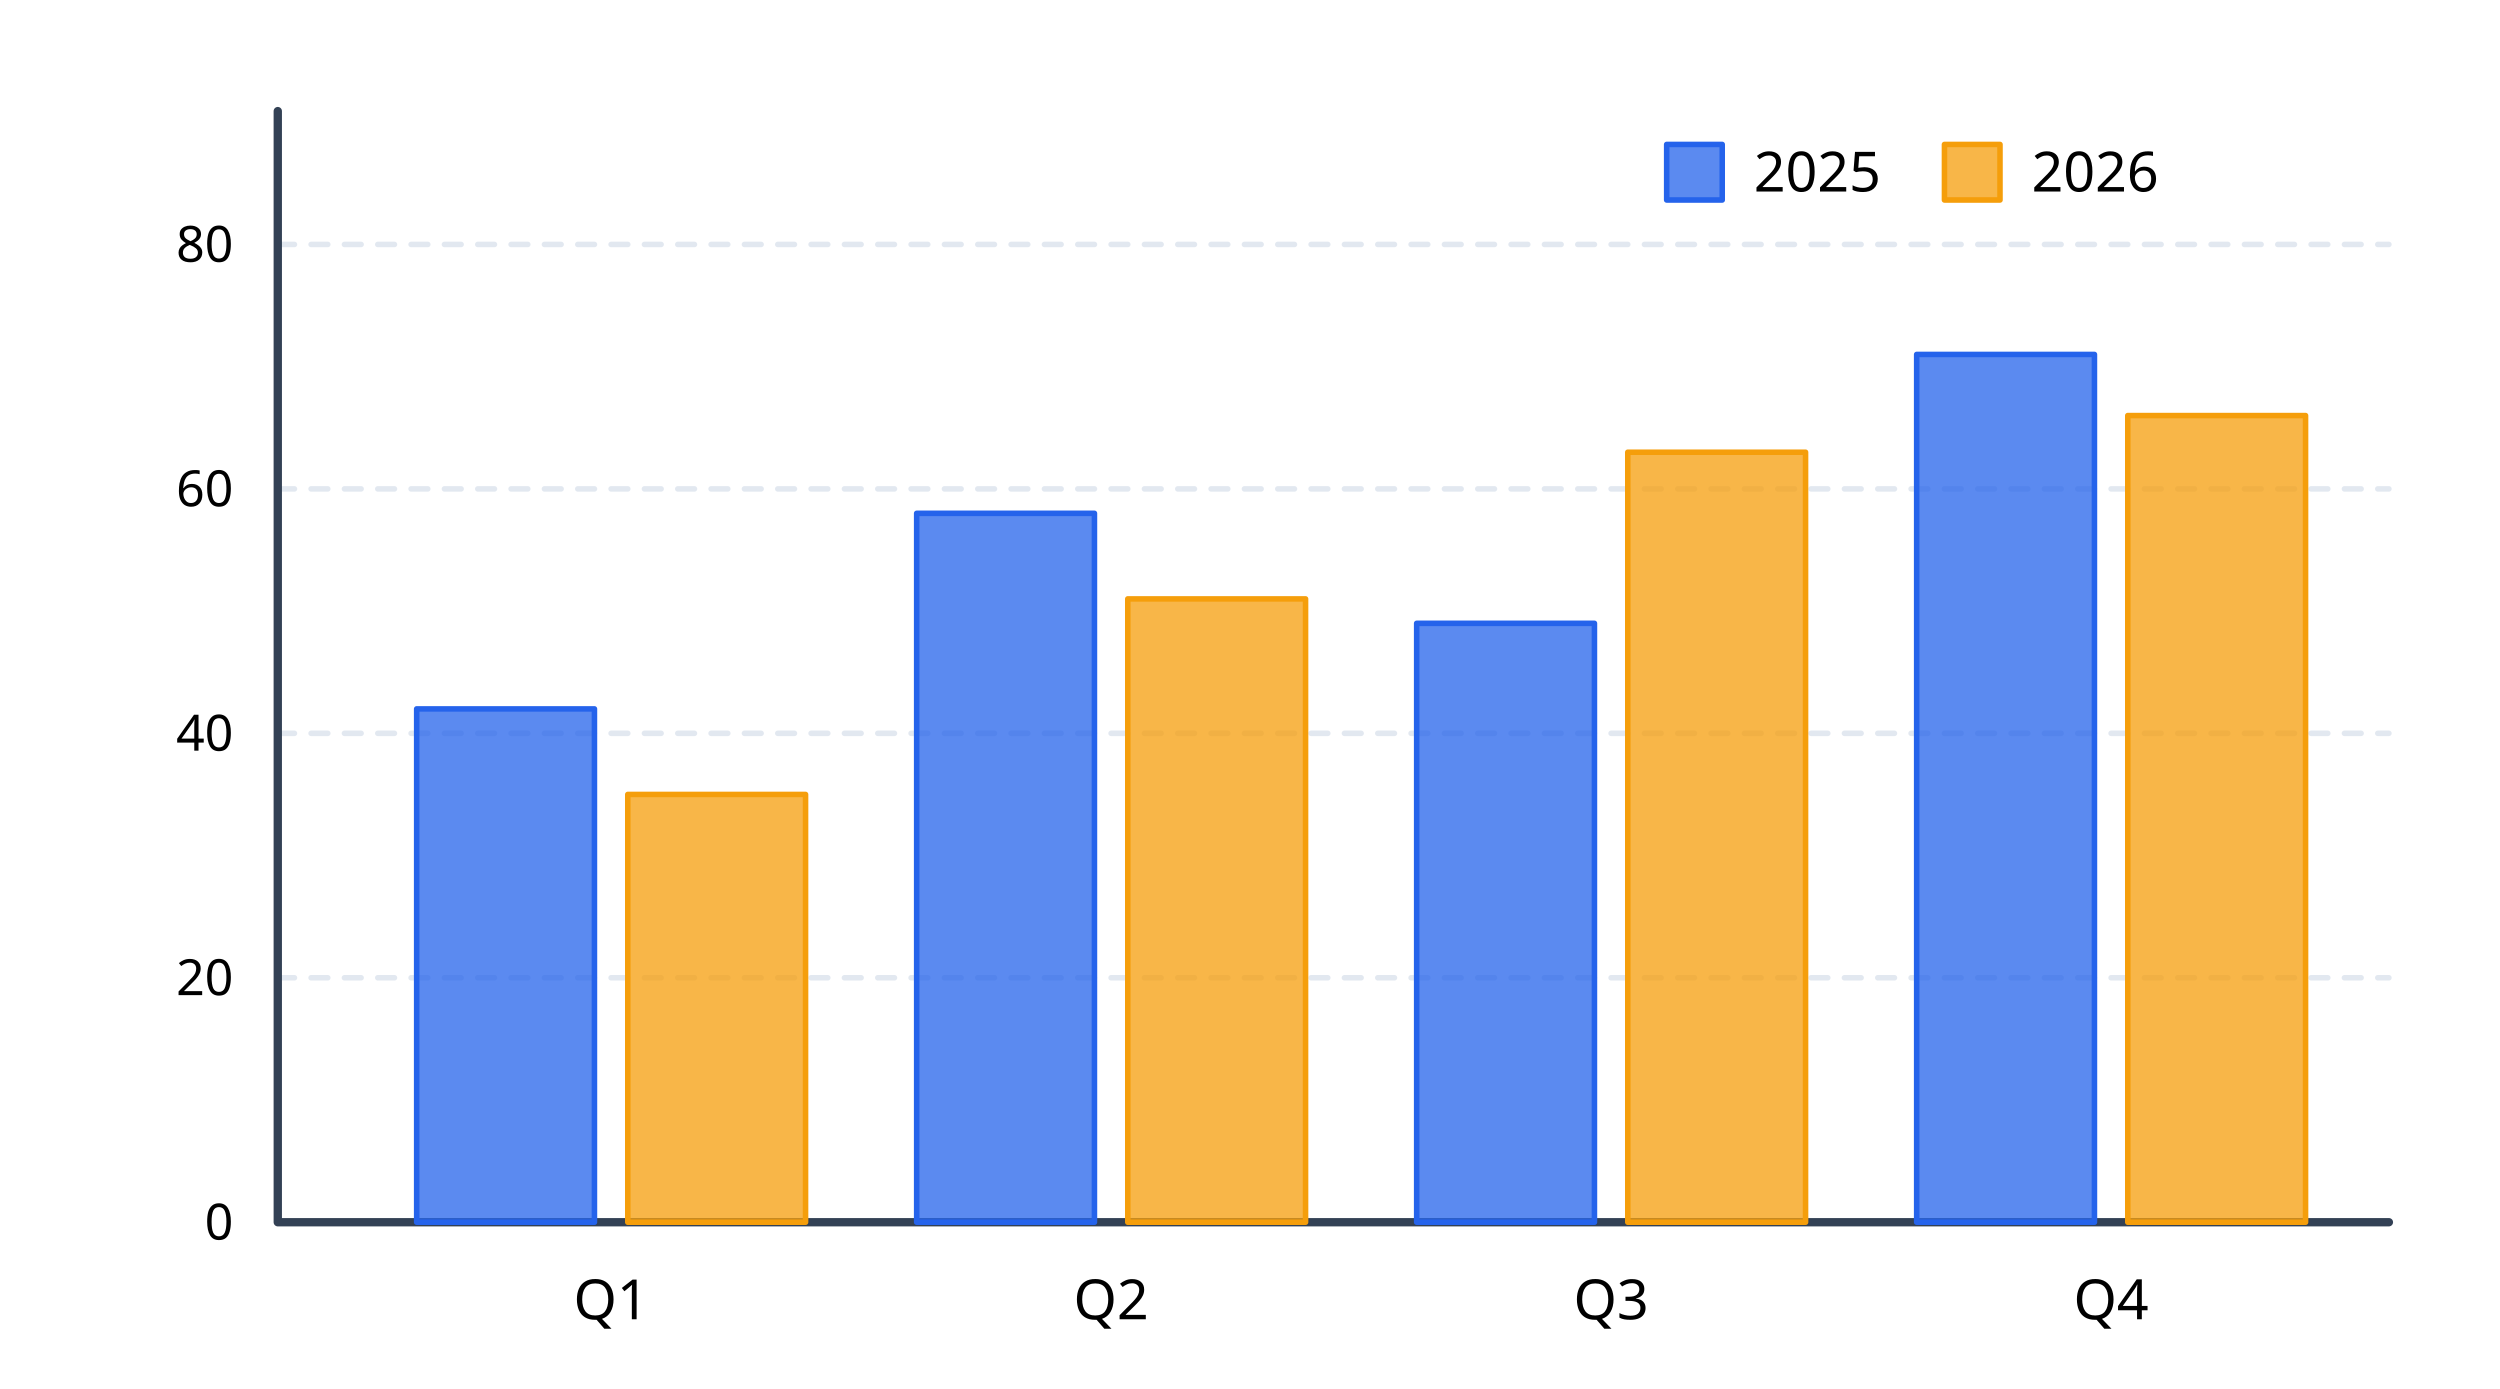
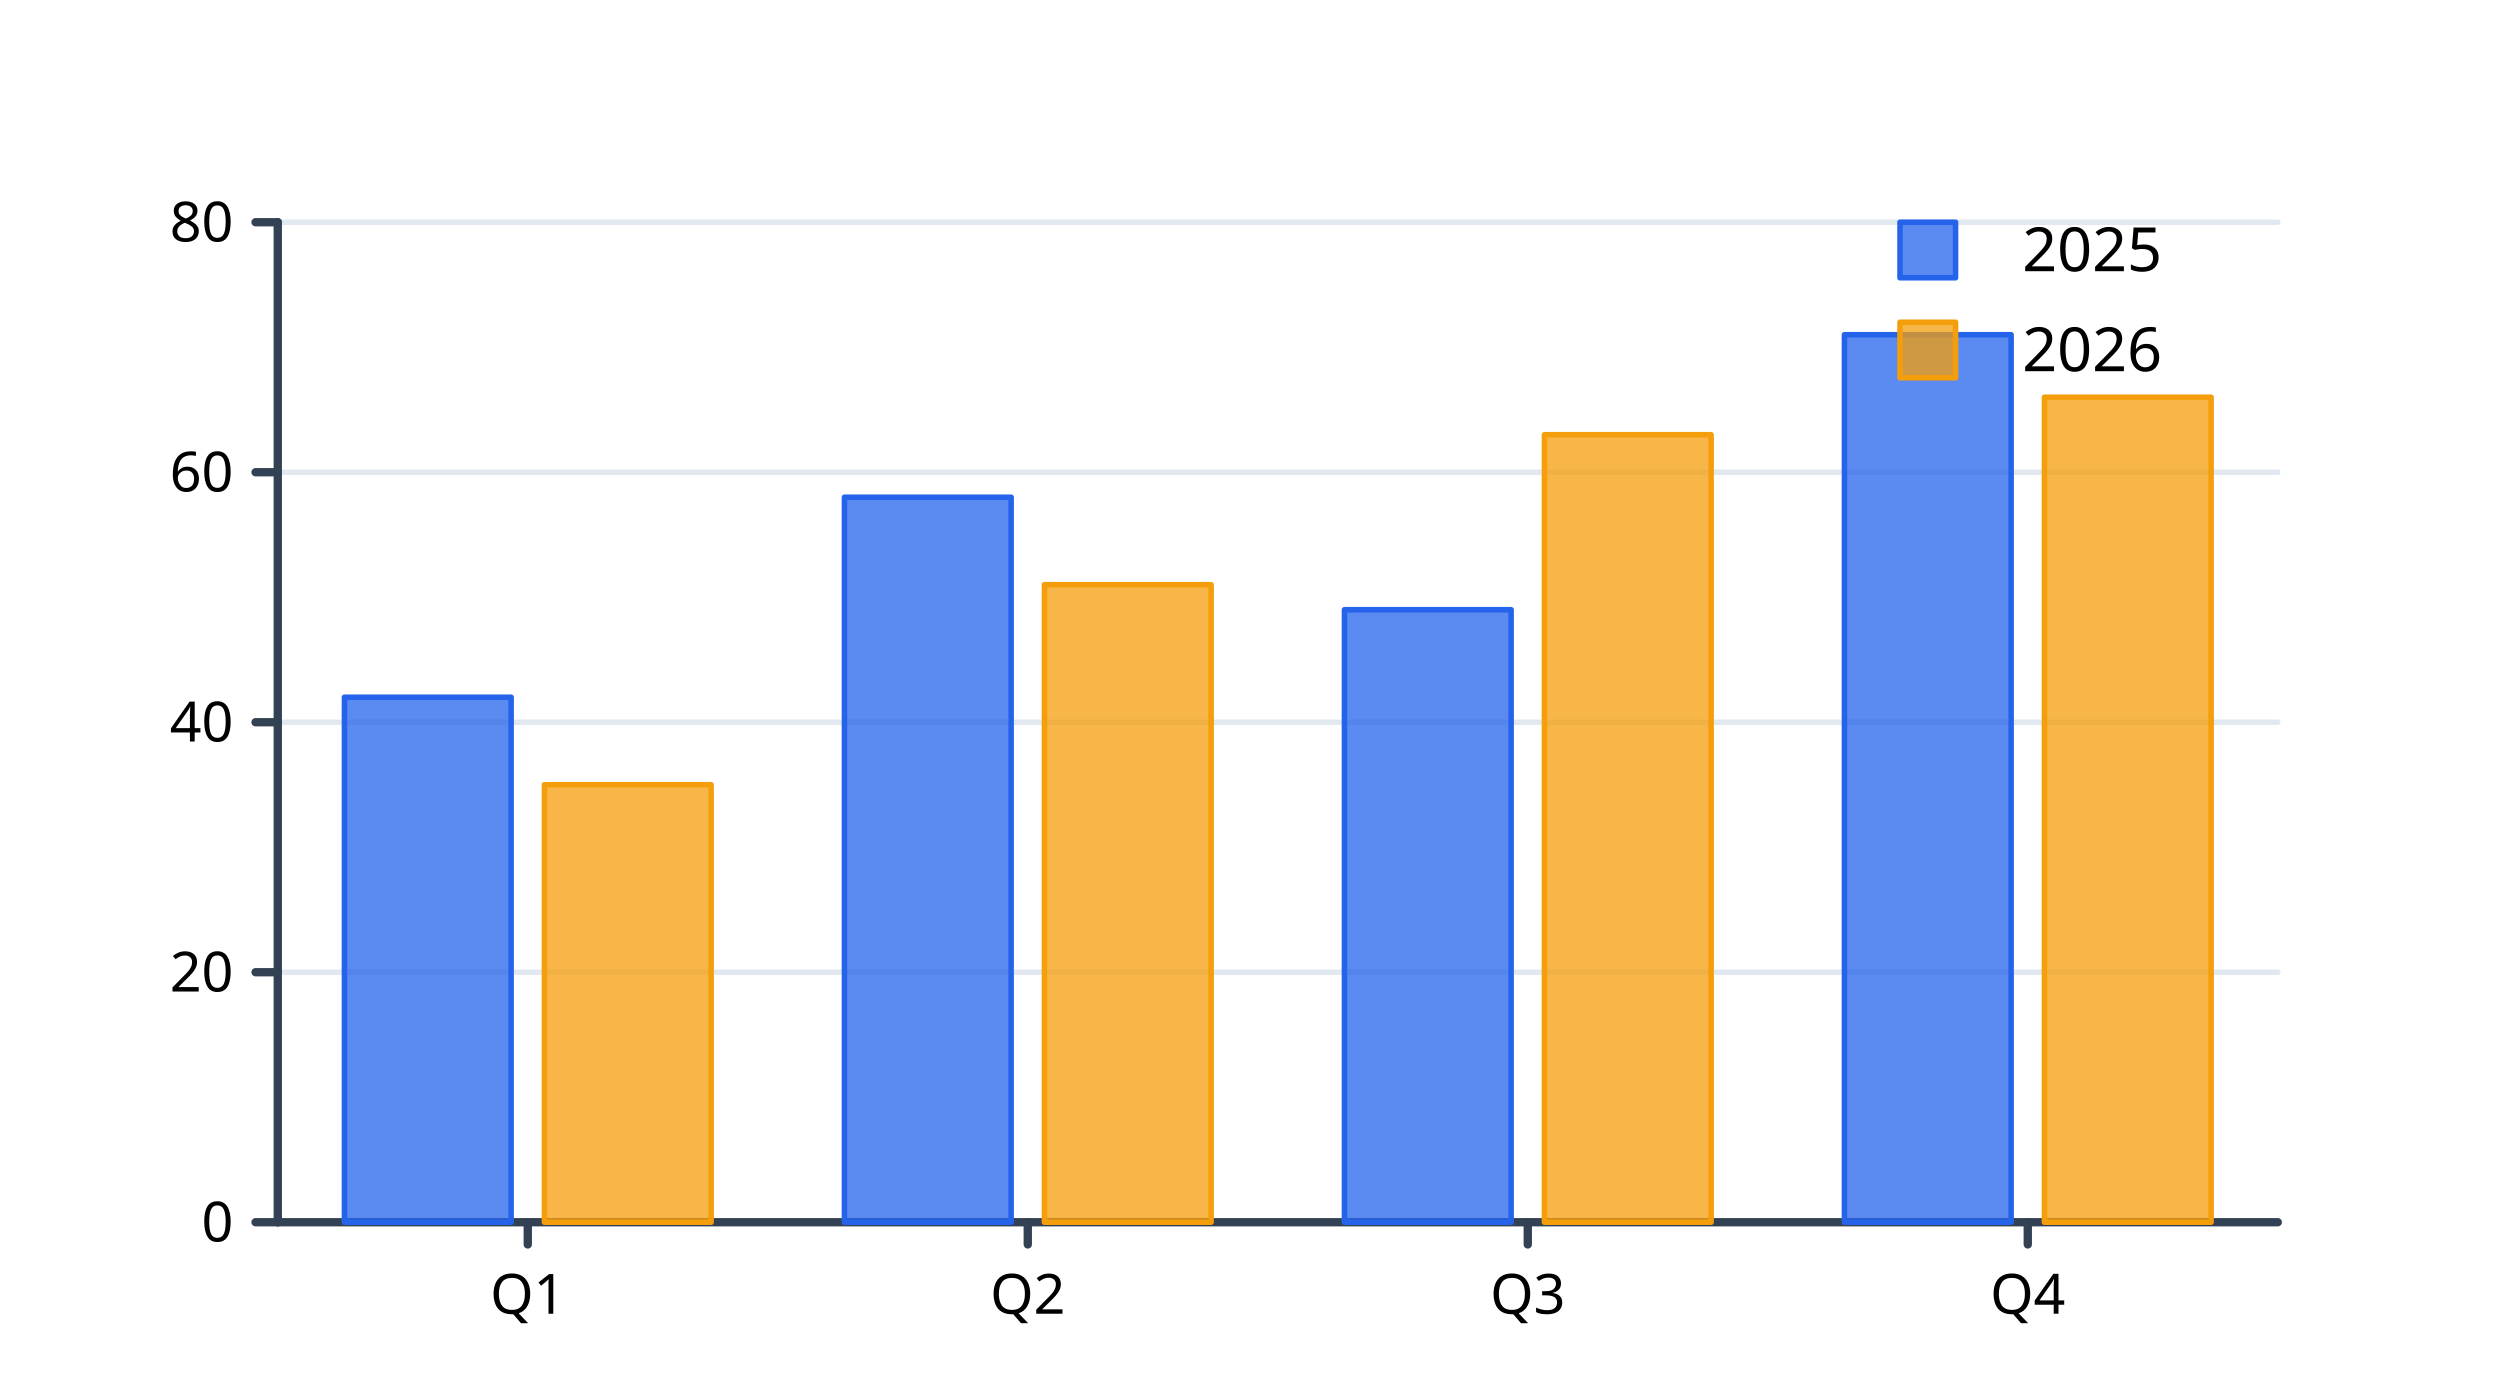
<svg xmlns="http://www.w3.org/2000/svg" width="450" height="250" viewBox="0 0 450 250">
-   <line x1="50" y1="220" x2="430" y2="220" stroke="#e2e8f0" stroke-width="1" stroke-opacity="1" stroke-dasharray="" stroke-linecap="round" stroke-linejoin="round" fill="none" fill-opacity="1" opacity="1" />
-   <text x="42" y="220" font-family="sans-serif" font-size="9" font-weight="normal" fill="#000000" text-anchor="end" dominant-baseline="middle">0</text>
-   <line x1="50" y1="176" x2="430" y2="176" stroke="#e2e8f0" stroke-width="1" stroke-opacity="1" stroke-dasharray="3 3" stroke-linecap="round" stroke-linejoin="round" fill="none" fill-opacity="1" opacity="1" />
-   <text x="42" y="176" font-family="sans-serif" font-size="9" font-weight="normal" fill="#000000" text-anchor="end" dominant-baseline="middle">20</text>
-   <line x1="50" y1="132" x2="430" y2="132" stroke="#e2e8f0" stroke-width="1" stroke-opacity="1" stroke-dasharray="3 3" stroke-linecap="round" stroke-linejoin="round" fill="none" fill-opacity="1" opacity="1" />
-   <text x="42" y="132" font-family="sans-serif" font-size="9" font-weight="normal" fill="#000000" text-anchor="end" dominant-baseline="middle">40</text>
-   <line x1="50" y1="88" x2="430" y2="88" stroke="#e2e8f0" stroke-width="1" stroke-opacity="1" stroke-dasharray="3 3" stroke-linecap="round" stroke-linejoin="round" fill="none" fill-opacity="1" opacity="1" />
-   <text x="42" y="88" font-family="sans-serif" font-size="9" font-weight="normal" fill="#000000" text-anchor="end" dominant-baseline="middle">60</text>
-   <line x1="50" y1="44" x2="430" y2="44" stroke="#e2e8f0" stroke-width="1" stroke-opacity="1" stroke-dasharray="3 3" stroke-linecap="round" stroke-linejoin="round" fill="none" fill-opacity="1" opacity="1" />
-   <text x="42" y="44" font-family="sans-serif" font-size="9" font-weight="normal" fill="#000000" text-anchor="end" dominant-baseline="middle">80</text>
-   <path d="M 50 20 L 50 220 L 430 220" stroke="#334155" stroke-width="1.5" stroke-opacity="1" stroke-linecap="round" stroke-linejoin="round" fill="none" fill-opacity="1" opacity="1" />
-   <rect width="32" height="92.4" stroke="#2563eb" stroke-width="1" stroke-opacity="1" stroke-linecap="round" stroke-linejoin="round" fill="#2563eb" fill-opacity="0.75" opacity="1" x="75" y="127.6" />
-   <rect width="32" height="77" stroke="#f59e0b" stroke-width="1" stroke-opacity="1" stroke-linecap="round" stroke-linejoin="round" fill="#f59e0b" fill-opacity="0.75" opacity="1" x="113" y="143" />
-   <text x="110" y="234" font-family="sans-serif" font-size="10" font-weight="normal" fill="#000000" text-anchor="middle" dominant-baseline="middle">Q1</text>
-   <rect width="32" height="127.6" stroke="#2563eb" stroke-width="1" stroke-opacity="1" stroke-linecap="round" stroke-linejoin="round" fill="#2563eb" fill-opacity="0.75" opacity="1" x="165" y="92.4" />
-   <rect width="32" height="112.2" stroke="#f59e0b" stroke-width="1" stroke-opacity="1" stroke-linecap="round" stroke-linejoin="round" fill="#f59e0b" fill-opacity="0.75" opacity="1" x="203" y="107.8" />
-   <text x="200" y="234" font-family="sans-serif" font-size="10" font-weight="normal" fill="#000000" text-anchor="middle" dominant-baseline="middle">Q2</text>
-   <rect width="32" height="107.8" stroke="#2563eb" stroke-width="1" stroke-opacity="1" stroke-linecap="round" stroke-linejoin="round" fill="#2563eb" fill-opacity="0.75" opacity="1" x="255" y="112.2" />
-   <rect width="32" height="138.6" stroke="#f59e0b" stroke-width="1" stroke-opacity="1" stroke-linecap="round" stroke-linejoin="round" fill="#f59e0b" fill-opacity="0.75" opacity="1" x="293" y="81.4" />
-   <text x="290" y="234" font-family="sans-serif" font-size="10" font-weight="normal" fill="#000000" text-anchor="middle" dominant-baseline="middle">Q3</text>
-   <rect width="32" height="156.2" stroke="#2563eb" stroke-width="1" stroke-opacity="1" stroke-linecap="round" stroke-linejoin="round" fill="#2563eb" fill-opacity="0.75" opacity="1" x="345" y="63.8" />
-   <rect width="32" height="145.2" stroke="#f59e0b" stroke-width="1" stroke-opacity="1" stroke-linecap="round" stroke-linejoin="round" fill="#f59e0b" fill-opacity="0.75" opacity="1" x="383" y="74.8" />
-   <text x="380" y="234" font-family="sans-serif" font-size="10" font-weight="normal" fill="#000000" text-anchor="middle" dominant-baseline="middle">Q4</text>
-   <rect width="10" height="10" stroke="#2563eb" stroke-width="1" stroke-opacity="1" stroke-linecap="round" stroke-linejoin="round" fill="#2563eb" fill-opacity="0.75" opacity="1" x="300" y="26" />
-   <text x="327.12" y="31" font-family="sans-serif" font-size="10" font-weight="normal" fill="#000000" text-anchor="middle" dominant-baseline="middle">2025</text>
-   <rect width="10" height="10" stroke="#f59e0b" stroke-width="1" stroke-opacity="1" stroke-linecap="round" stroke-linejoin="round" fill="#f59e0b" fill-opacity="0.75" opacity="1" x="350" y="26" />
-   <text x="377.12" y="31" font-family="sans-serif" font-size="10" font-weight="normal" fill="#000000" text-anchor="middle" dominant-baseline="middle">2026</text>
+   <line x1="50" y1="220" x2="410" y2="220" stroke="#e2e8f0" stroke-width="1" stroke-opacity="1" stroke-linecap="round" stroke-linejoin="round" fill="none" fill-opacity="1" opacity="1" />
+   <line x1="50" y1="175" x2="410" y2="175" stroke="#e2e8f0" stroke-width="1" stroke-opacity="1" stroke-linecap="round" stroke-linejoin="round" fill="none" fill-opacity="1" opacity="1" />
+   <line x1="50" y1="130" x2="410" y2="130" stroke="#e2e8f0" stroke-width="1" stroke-opacity="1" stroke-linecap="round" stroke-linejoin="round" fill="none" fill-opacity="1" opacity="1" />
+   <line x1="50" y1="85" x2="410" y2="85" stroke="#e2e8f0" stroke-width="1" stroke-opacity="1" stroke-linecap="round" stroke-linejoin="round" fill="none" fill-opacity="1" opacity="1" />
+   <line x1="50" y1="40" x2="410" y2="40" stroke="#e2e8f0" stroke-width="1" stroke-opacity="1" stroke-linecap="round" stroke-linejoin="round" fill="none" fill-opacity="1" opacity="1" />
+   <line x1="50" y1="220" x2="410" y2="220" stroke="#334155" stroke-width="1.5" stroke-opacity="1" stroke-linecap="round" stroke-linejoin="round" fill="none" fill-opacity="1" opacity="1" />
+   <line x1="50" y1="220" x2="50" y2="40" stroke="#334155" stroke-width="1.5" stroke-opacity="1" stroke-linecap="round" stroke-linejoin="round" fill="none" fill-opacity="1" opacity="1" />
+   <line x1="95" y1="220" x2="95" y2="224" stroke="#334155" stroke-width="1.5" stroke-opacity="1" stroke-linecap="round" stroke-linejoin="round" fill="none" fill-opacity="1" opacity="1" />
+   <text x="95" y="233" font-family="sans-serif" font-size="10" font-weight="normal" fill="#000000" text-anchor="middle" dominant-baseline="middle">Q1</text>
+   <line x1="185" y1="220" x2="185" y2="224" stroke="#334155" stroke-width="1.5" stroke-opacity="1" stroke-linecap="round" stroke-linejoin="round" fill="none" fill-opacity="1" opacity="1" />
+   <text x="185" y="233" font-family="sans-serif" font-size="10" font-weight="normal" fill="#000000" text-anchor="middle" dominant-baseline="middle">Q2</text>
+   <line x1="275" y1="220" x2="275" y2="224" stroke="#334155" stroke-width="1.5" stroke-opacity="1" stroke-linecap="round" stroke-linejoin="round" fill="none" fill-opacity="1" opacity="1" />
+   <text x="275" y="233" font-family="sans-serif" font-size="10" font-weight="normal" fill="#000000" text-anchor="middle" dominant-baseline="middle">Q3</text>
+   <line x1="365" y1="220" x2="365" y2="224" stroke="#334155" stroke-width="1.5" stroke-opacity="1" stroke-linecap="round" stroke-linejoin="round" fill="none" fill-opacity="1" opacity="1" />
+   <text x="365" y="233" font-family="sans-serif" font-size="10" font-weight="normal" fill="#000000" text-anchor="middle" dominant-baseline="middle">Q4</text>
+   <line x1="46" y1="220" x2="50" y2="220" stroke="#334155" stroke-width="1.5" stroke-opacity="1" stroke-linecap="round" stroke-linejoin="round" fill="none" fill-opacity="1" opacity="1" />
+   <text x="42" y="220" font-family="sans-serif" font-size="10" font-weight="normal" fill="#000000" text-anchor="end" dominant-baseline="middle">0</text>
+   <line x1="46" y1="175" x2="50" y2="175" stroke="#334155" stroke-width="1.5" stroke-opacity="1" stroke-linecap="round" stroke-linejoin="round" fill="none" fill-opacity="1" opacity="1" />
+   <text x="42" y="175" font-family="sans-serif" font-size="10" font-weight="normal" fill="#000000" text-anchor="end" dominant-baseline="middle">20</text>
+   <line x1="46" y1="130" x2="50" y2="130" stroke="#334155" stroke-width="1.5" stroke-opacity="1" stroke-linecap="round" stroke-linejoin="round" fill="none" fill-opacity="1" opacity="1" />
+   <text x="42" y="130" font-family="sans-serif" font-size="10" font-weight="normal" fill="#000000" text-anchor="end" dominant-baseline="middle">40</text>
+   <line x1="46" y1="85" x2="50" y2="85" stroke="#334155" stroke-width="1.5" stroke-opacity="1" stroke-linecap="round" stroke-linejoin="round" fill="none" fill-opacity="1" opacity="1" />
+   <text x="42" y="85" font-family="sans-serif" font-size="10" font-weight="normal" fill="#000000" text-anchor="end" dominant-baseline="middle">60</text>
+   <line x1="46" y1="40" x2="50" y2="40" stroke="#334155" stroke-width="1.5" stroke-opacity="1" stroke-linecap="round" stroke-linejoin="round" fill="none" fill-opacity="1" opacity="1" />
+   <text x="42" y="40" font-family="sans-serif" font-size="10" font-weight="normal" fill="#000000" text-anchor="end" dominant-baseline="middle">80</text>
+   <rect width="30" height="94.5" stroke="#2563eb" stroke-width="1" stroke-opacity="1" stroke-linecap="round" stroke-linejoin="round" fill="#2563eb" fill-opacity="0.75" opacity="1" x="62" y="125.5" />
+   <rect width="30" height="130.5" stroke="#2563eb" stroke-width="1" stroke-opacity="1" stroke-linecap="round" stroke-linejoin="round" fill="#2563eb" fill-opacity="0.75" opacity="1" x="152" y="89.5" />
+   <rect width="30" height="110.25" stroke="#2563eb" stroke-width="1" stroke-opacity="1" stroke-linecap="round" stroke-linejoin="round" fill="#2563eb" fill-opacity="0.75" opacity="1" x="242" y="109.75" />
+   <rect width="30" height="159.75" stroke="#2563eb" stroke-width="1" stroke-opacity="1" stroke-linecap="round" stroke-linejoin="round" fill="#2563eb" fill-opacity="0.75" opacity="1" x="332" y="60.25" />
+   <rect width="30" height="78.75" stroke="#f59e0b" stroke-width="1" stroke-opacity="1" stroke-linecap="round" stroke-linejoin="round" fill="#f59e0b" fill-opacity="0.75" opacity="1" x="98" y="141.25" />
+   <rect width="30" height="114.75" stroke="#f59e0b" stroke-width="1" stroke-opacity="1" stroke-linecap="round" stroke-linejoin="round" fill="#f59e0b" fill-opacity="0.75" opacity="1" x="188" y="105.25" />
+   <rect width="30" height="141.75" stroke="#f59e0b" stroke-width="1" stroke-opacity="1" stroke-linecap="round" stroke-linejoin="round" fill="#f59e0b" fill-opacity="0.75" opacity="1" x="278" y="78.25" />
+   <rect width="30" height="148.5" stroke="#f59e0b" stroke-width="1" stroke-opacity="1" stroke-linecap="round" stroke-linejoin="round" fill="#f59e0b" fill-opacity="0.75" opacity="1" x="368" y="71.5" />
+   <rect width="10" height="10" stroke="#2563eb" stroke-width="1" stroke-opacity="1" stroke-linecap="round" stroke-linejoin="round" fill="#2563eb" fill-opacity="0.75" opacity="1" x="342" y="40" />
+   <text x="364" y="45" font-family="sans-serif" font-size="11" font-weight="normal" fill="#000000" text-anchor="start" dominant-baseline="middle">2025</text>
+   <rect width="10" height="10" stroke="#f59e0b" stroke-width="1" stroke-opacity="1" stroke-linecap="round" stroke-linejoin="round" fill="#f59e0b" fill-opacity="0.75" opacity="1" x="342" y="58" />
+   <text x="364" y="63" font-family="sans-serif" font-size="11" font-weight="normal" fill="#000000" text-anchor="start" dominant-baseline="middle">2026</text>
</svg>
